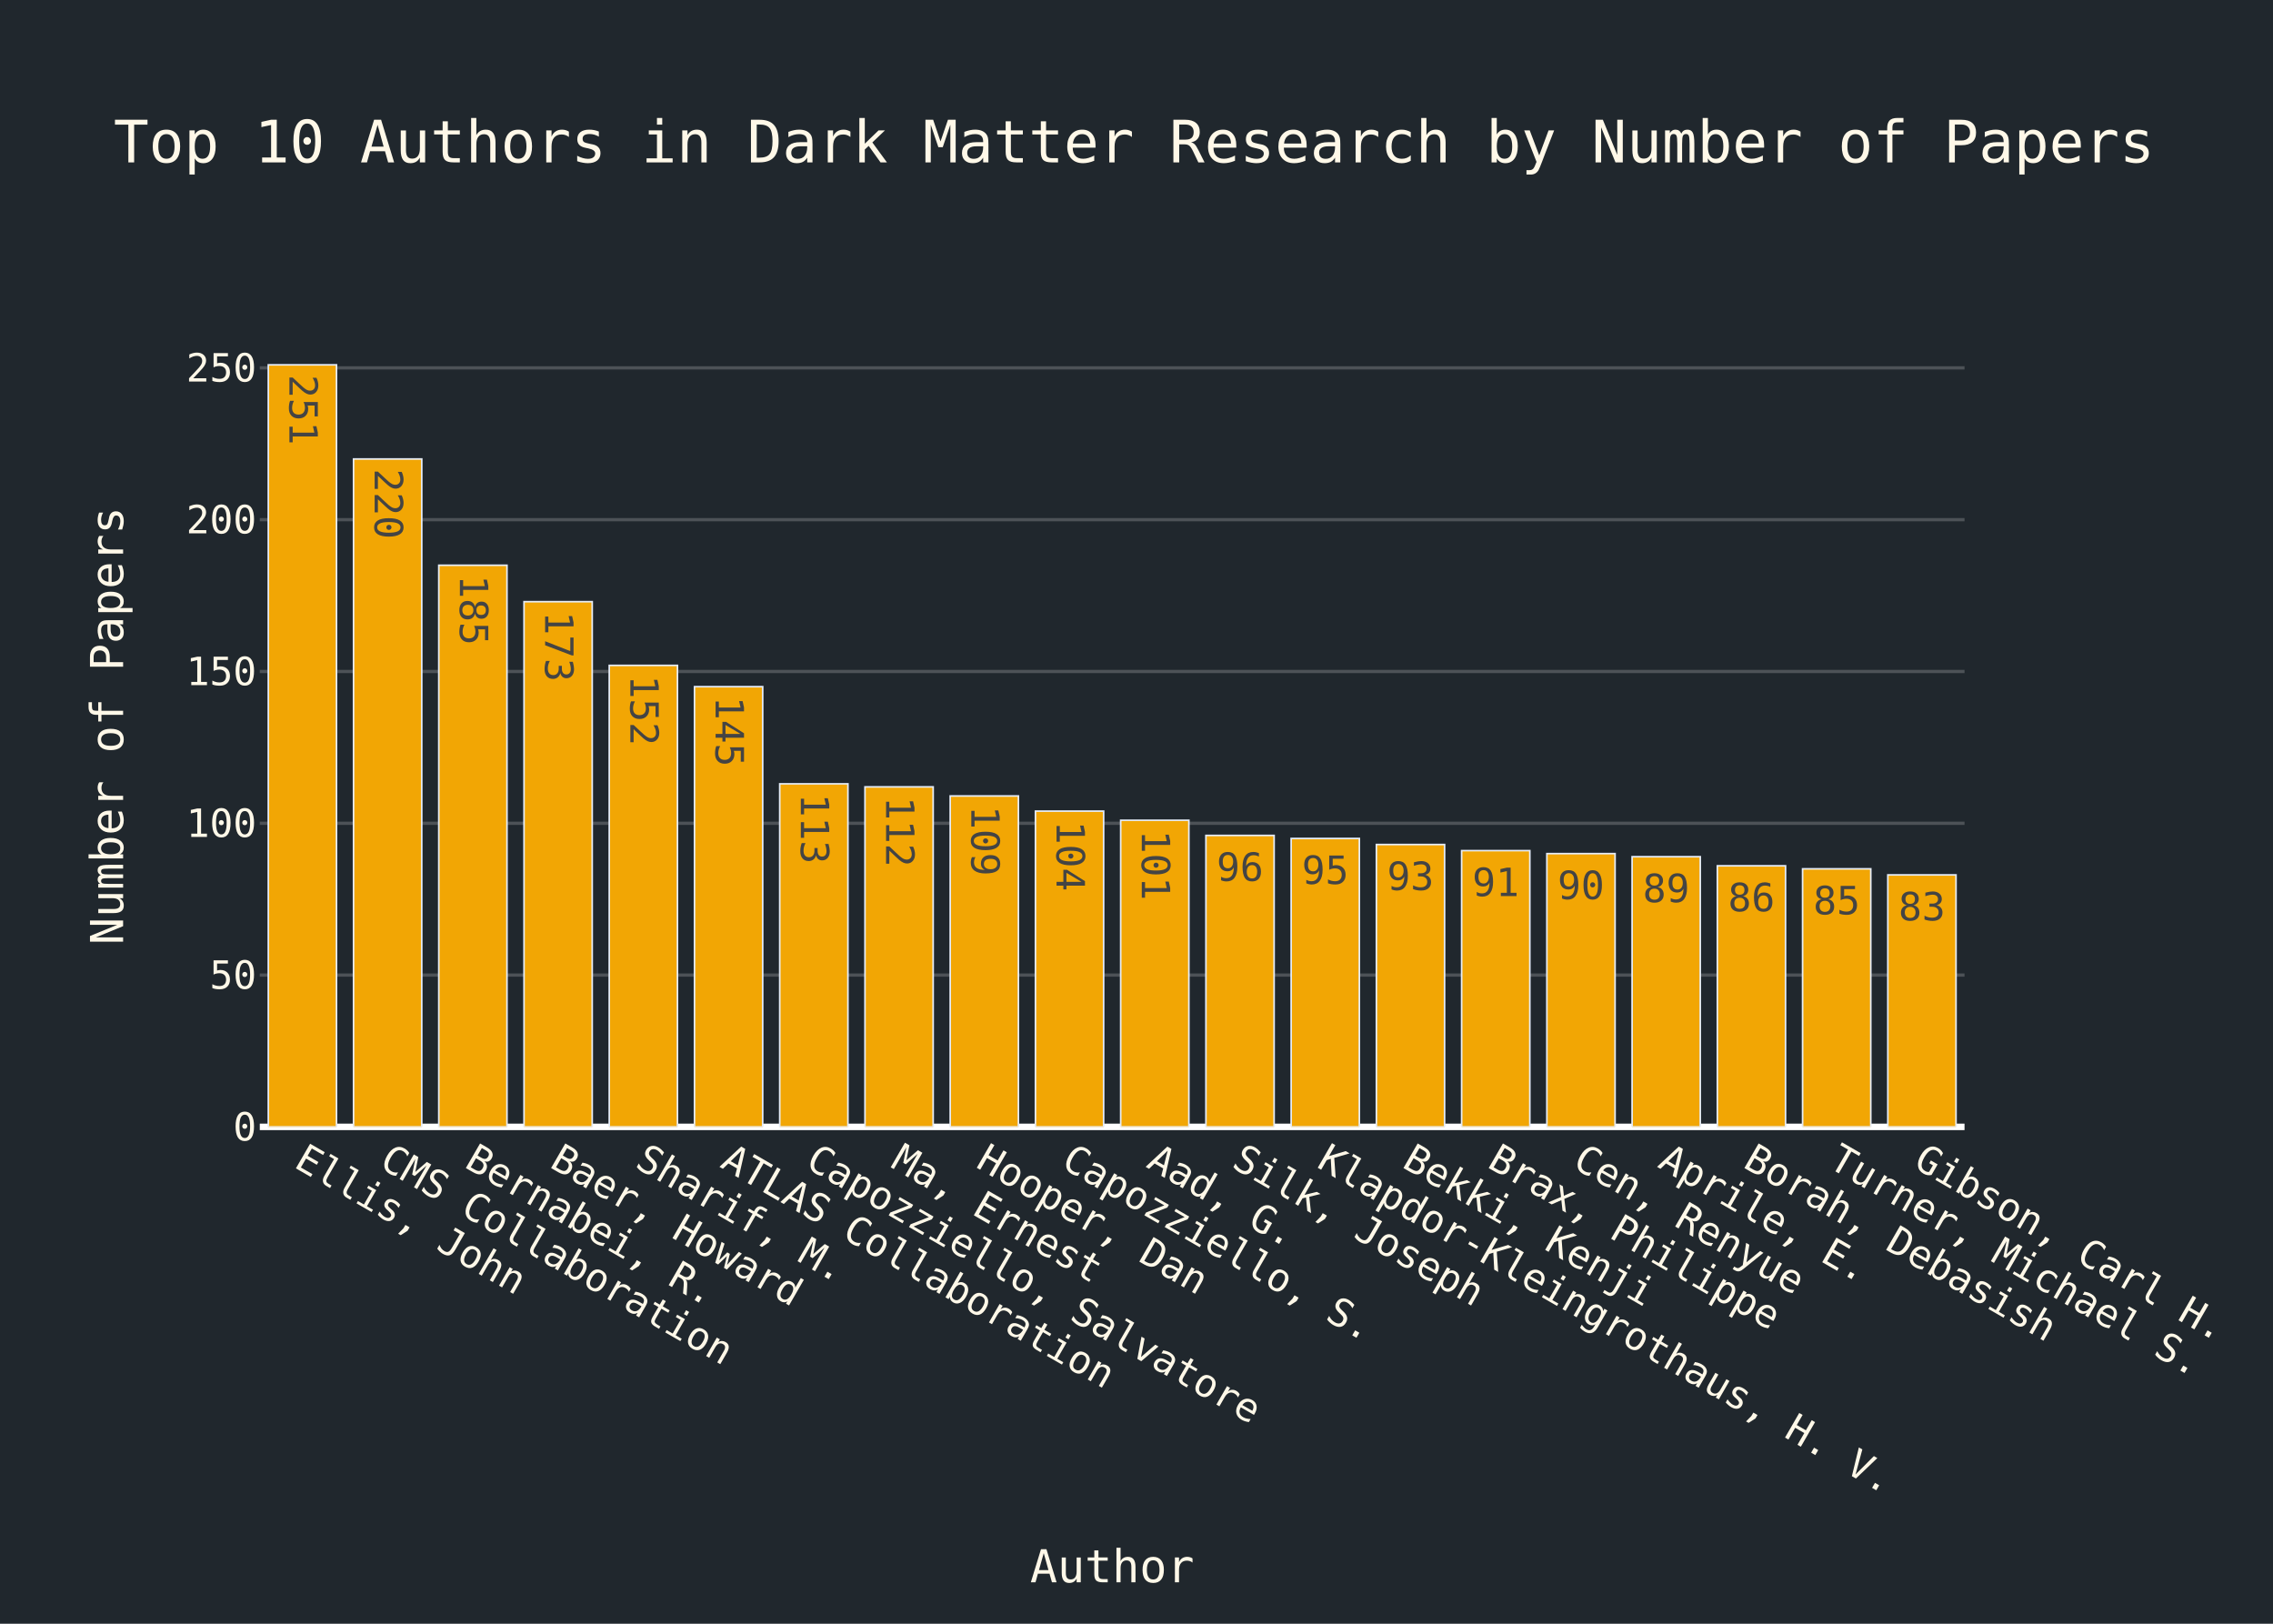
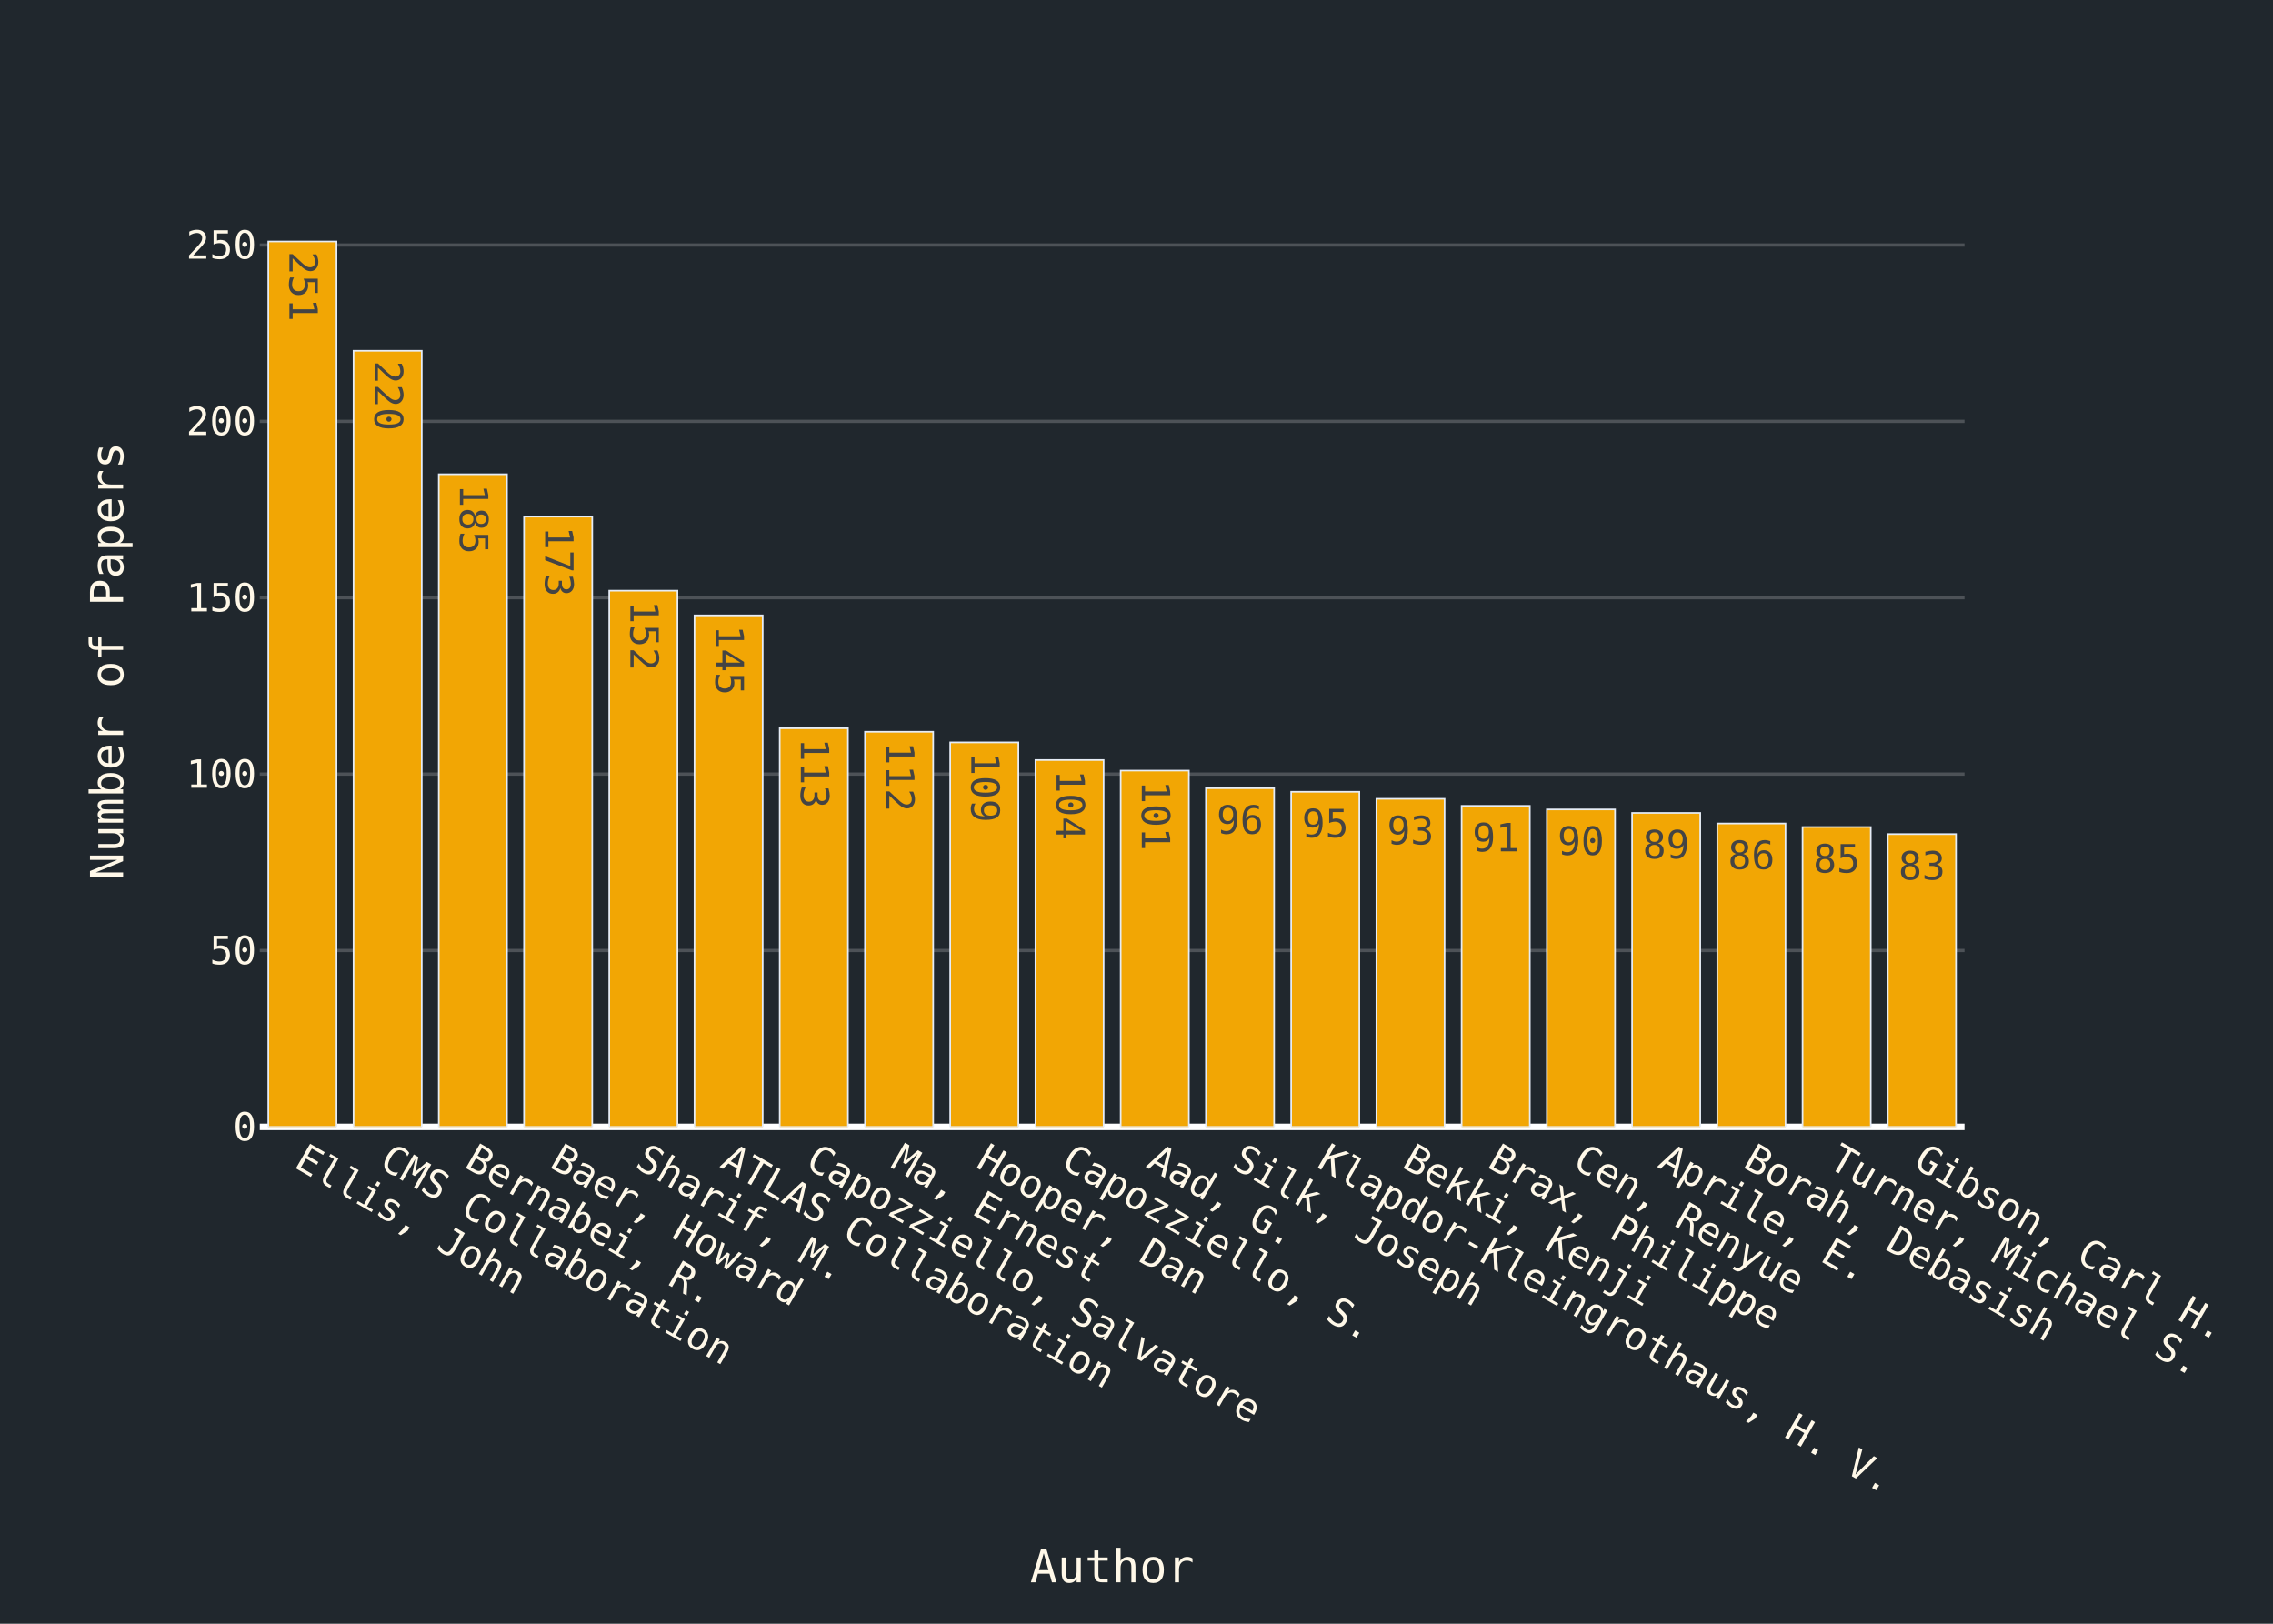
<svg xmlns="http://www.w3.org/2000/svg" class="main-svg" width="700" height="500" style="" viewBox="0 0 700 500">
  <rect x="0" y="0" width="700" height="500" style="fill: rgb(32, 39, 45); fill-opacity: 1;" />
-   <defs id="defs-9cffe9">
+   <defs id="defs-5b4659">
    <g class="clips">
-       <clipPath id="clip9cffe9xyplot" class="plotclip">
-         <rect width="525" height="247" />
-       </clipPath>
-       <clipPath class="axesclip" id="clip9cffe9x">
+       <clipPath id="clip5b4659xyplot" class="plotclip">
+         <rect width="525" height="287" />
+       </clipPath>
+       <clipPath class="axesclip" id="clip5b4659x">
        <rect x="80" y="0" width="525" height="500" />
      </clipPath>
-       <clipPath class="axesclip" id="clip9cffe9y">
-         <rect x="0" y="100" width="700" height="247" />
-       </clipPath>
-       <clipPath class="axesclip" id="clip9cffe9xy">
-         <rect x="80" y="100" width="525" height="247" />
+       <clipPath class="axesclip" id="clip5b4659y">
+         <rect x="0" y="60" width="700" height="287" />
+       </clipPath>
+       <clipPath class="axesclip" id="clip5b4659xy">
+         <rect x="80" y="60" width="525" height="287" />
      </clipPath>
    </g>
    <g class="gradients" />
    <g class="patterns" />
  </defs>
  <g class="bglayer" />
  <g class="layer-below">
    <g class="imagelayer" />
    <g class="shapelayer" />
  </g>
  <g class="cartesianlayer">
    <g class="subplot xy">
      <g class="layer-subplot">
        <g class="shapelayer" />
        <g class="imagelayer" />
      </g>
      <g class="minor-gridlayer">
        <g class="x" />
        <g class="y" />
      </g>
      <g class="gridlayer">
        <g class="x" />
        <g class="y">
-           <path class="ygrid crisp" transform="translate(0,300.26)" d="M80,0h525" style="stroke: rgb(255, 255, 255); stroke-opacity: 0.2; stroke-width: 1px;" />
-           <path class="ygrid crisp" transform="translate(0,253.51)" d="M80,0h525" style="stroke: rgb(255, 255, 255); stroke-opacity: 0.2; stroke-width: 1px;" />
-           <path class="ygrid crisp" transform="translate(0,206.77)" d="M80,0h525" style="stroke: rgb(255, 255, 255); stroke-opacity: 0.2; stroke-width: 1px;" />
-           <path class="ygrid crisp" transform="translate(0,160.03)" d="M80,0h525" style="stroke: rgb(255, 255, 255); stroke-opacity: 0.2; stroke-width: 1px;" />
-           <path class="ygrid crisp" transform="translate(0,113.28)" d="M80,0h525" style="stroke: rgb(255, 255, 255); stroke-opacity: 0.2; stroke-width: 1px;" />
+           <path class="ygrid crisp" transform="translate(0,292.69)" d="M80,0h525" style="stroke: rgb(255, 255, 255); stroke-opacity: 0.2; stroke-width: 1px;" />
+           <path class="ygrid crisp" transform="translate(0,238.37)" d="M80,0h525" style="stroke: rgb(255, 255, 255); stroke-opacity: 0.2; stroke-width: 1px;" />
+           <path class="ygrid crisp" transform="translate(0,184.06)" d="M80,0h525" style="stroke: rgb(255, 255, 255); stroke-opacity: 0.2; stroke-width: 1px;" />
+           <path class="ygrid crisp" transform="translate(0,129.75)" d="M80,0h525" style="stroke: rgb(255, 255, 255); stroke-opacity: 0.2; stroke-width: 1px;" />
+           <path class="ygrid crisp" transform="translate(0,75.44)" d="M80,0h525" style="stroke: rgb(255, 255, 255); stroke-opacity: 0.2; stroke-width: 1px;" />
        </g>
      </g>
      <g class="zerolinelayer">
        <path class="yzl zl crisp" transform="translate(0,347)" d="M80,0h525" style="stroke: rgb(255, 255, 255); stroke-opacity: 1; stroke-width: 2px;" />
      </g>
      <g class="layer-between">
        <g class="shapelayer" />
        <g class="imagelayer" />
      </g>
      <path class="xlines-below" />
      <path class="ylines-below" />
      <g class="overlines-below" />
      <g class="xaxislayer-below" />
      <g class="yaxislayer-below" />
      <g class="overaxes-below" />
      <g class="overplot">
-         <g class="xy" transform="translate(80,100)" clip-path="url(#clip9cffe9xyplot)">
+         <g class="xy" transform="translate(80,60)" clip-path="url(#clip5b4659xyplot)">
          <g class="barlayer mlayer">
            <g class="trace bars" style="opacity: 1;">
              <g class="points">
                <g class="point">
-                   <path d="M2.63,247V12.35H23.63V247Z" style="vector-effect: none; opacity: 1; stroke-width: 0.5px; fill: rgb(242, 166, 4); fill-opacity: 1; stroke: rgb(229, 236, 246); stroke-opacity: 1;" />
-                   <text class="bartext bartext-inside" text-anchor="middle" data-notex="1" x="0" y="0" style="font-family: 'DejaVu Sans Mono'; font-size: 12px; fill: rgb(68, 68, 68); fill-opacity: 1; white-space: pre;" transform="translate(13.13,30.19375)rotate(90 0 -4)">251</text>
-                 </g>
-                 <g class="point">
-                   <path d="M28.88,247V41.33H49.88V247Z" style="vector-effect: none; opacity: 1; stroke-width: 0.5px; fill: rgb(242, 166, 4); fill-opacity: 1; stroke: rgb(229, 236, 246); stroke-opacity: 1;" />
-                   <text class="bartext bartext-inside" text-anchor="middle" data-notex="1" x="0" y="0" style="font-family: 'DejaVu Sans Mono'; font-size: 12px; fill: rgb(68, 68, 68); fill-opacity: 1; white-space: pre;" transform="translate(39.38,59.17375)rotate(90 0 -4)">220</text>
-                 </g>
-                 <g class="point">
-                   <path d="M55.13,247V74.05H76.13V247Z" style="vector-effect: none; opacity: 1; stroke-width: 0.5px; fill: rgb(242, 166, 4); fill-opacity: 1; stroke: rgb(229, 236, 246); stroke-opacity: 1;" />
-                   <text class="bartext bartext-inside" text-anchor="middle" data-notex="1" x="0" y="0" style="font-family: 'DejaVu Sans Mono'; font-size: 12px; fill: rgb(68, 68, 68); fill-opacity: 1; white-space: pre;" transform="translate(65.63,91.89375)rotate(90 0 -4)">185</text>
-                 </g>
-                 <g class="point">
-                   <path d="M81.38,247V85.27H102.38V247Z" style="vector-effect: none; opacity: 1; stroke-width: 0.5px; fill: rgb(242, 166, 4); fill-opacity: 1; stroke: rgb(229, 236, 246); stroke-opacity: 1;" />
-                   <text class="bartext bartext-inside" text-anchor="middle" data-notex="1" x="0" y="0" style="font-family: 'DejaVu Sans Mono'; font-size: 12px; fill: rgb(68, 68, 68); fill-opacity: 1; white-space: pre;" transform="translate(91.88,103.1137)rotate(90 0 -4)">173</text>
-                 </g>
-                 <g class="point">
-                   <path d="M107.63,247V104.9H128.63V247Z" style="vector-effect: none; opacity: 1; stroke-width: 0.5px; fill: rgb(242, 166, 4); fill-opacity: 1; stroke: rgb(229, 236, 246); stroke-opacity: 1;" />
-                   <text class="bartext bartext-inside" text-anchor="middle" data-notex="1" x="0" y="0" style="font-family: 'DejaVu Sans Mono'; font-size: 12px; fill: rgb(68, 68, 68); fill-opacity: 1; white-space: pre;" transform="translate(118.13,122.7438)rotate(90 0 -4)">152</text>
-                 </g>
-                 <g class="point">
-                   <path d="M133.88,247V111.45H154.88V247Z" style="vector-effect: none; opacity: 1; stroke-width: 0.5px; fill: rgb(242, 166, 4); fill-opacity: 1; stroke: rgb(229, 236, 246); stroke-opacity: 1;" />
-                   <text class="bartext bartext-inside" text-anchor="middle" data-notex="1" x="0" y="0" style="font-family: 'DejaVu Sans Mono'; font-size: 12px; fill: rgb(68, 68, 68); fill-opacity: 1; white-space: pre;" transform="translate(144.38,129.2937)rotate(90 0 -4)">145</text>
-                 </g>
-                 <g class="point">
-                   <path d="M160.13,247V141.36H181.13V247Z" style="vector-effect: none; opacity: 1; stroke-width: 0.5px; fill: rgb(242, 166, 4); fill-opacity: 1; stroke: rgb(229, 236, 246); stroke-opacity: 1;" />
-                   <text class="bartext bartext-inside" text-anchor="middle" data-notex="1" x="0" y="0" style="font-family: 'DejaVu Sans Mono'; font-size: 12px; fill: rgb(68, 68, 68); fill-opacity: 1; white-space: pre;" transform="translate(170.63,159.2038)rotate(90 0 -4)">113</text>
-                 </g>
-                 <g class="point">
-                   <path d="M186.38,247V142.3H207.38V247Z" style="vector-effect: none; opacity: 1; stroke-width: 0.5px; fill: rgb(242, 166, 4); fill-opacity: 1; stroke: rgb(229, 236, 246); stroke-opacity: 1;" />
-                   <text class="bartext bartext-inside" text-anchor="middle" data-notex="1" x="0" y="0" style="font-family: 'DejaVu Sans Mono'; font-size: 12px; fill: rgb(68, 68, 68); fill-opacity: 1; white-space: pre;" transform="translate(196.88,160.1438)rotate(90 0 -4)">112</text>
-                 </g>
-                 <g class="point">
-                   <path d="M212.63,247V145.1H233.63V247Z" style="vector-effect: none; opacity: 1; stroke-width: 0.5px; fill: rgb(242, 166, 4); fill-opacity: 1; stroke: rgb(229, 236, 246); stroke-opacity: 1;" />
-                   <text class="bartext bartext-inside" text-anchor="middle" data-notex="1" x="0" y="0" style="font-family: 'DejaVu Sans Mono'; font-size: 12px; fill: rgb(68, 68, 68); fill-opacity: 1; white-space: pre;" transform="translate(223.13,162.9437)rotate(90 0 -4)">109</text>
-                 </g>
-                 <g class="point">
-                   <path d="M238.88,247V149.77H259.88V247Z" style="vector-effect: none; opacity: 1; stroke-width: 0.5px; fill: rgb(242, 166, 4); fill-opacity: 1; stroke: rgb(229, 236, 246); stroke-opacity: 1;" />
-                   <text class="bartext bartext-inside" text-anchor="middle" data-notex="1" x="0" y="0" style="font-family: 'DejaVu Sans Mono'; font-size: 12px; fill: rgb(68, 68, 68); fill-opacity: 1; white-space: pre;" transform="translate(249.38,167.6138)rotate(90 0 -4)">104</text>
-                 </g>
-                 <g class="point">
-                   <path d="M265.13,247V152.58H286.13V247Z" style="vector-effect: none; opacity: 1; stroke-width: 0.5px; fill: rgb(242, 166, 4); fill-opacity: 1; stroke: rgb(229, 236, 246); stroke-opacity: 1;" />
-                   <text class="bartext bartext-inside" text-anchor="middle" data-notex="1" x="0" y="0" style="font-family: 'DejaVu Sans Mono'; font-size: 12px; fill: rgb(68, 68, 68); fill-opacity: 1; white-space: pre;" transform="translate(275.63,170.4238)rotate(90 0 -4)">101</text>
-                 </g>
-                 <g class="point">
-                   <path d="M291.38,247V157.25H312.38V247Z" style="vector-effect: none; opacity: 1; stroke-width: 0.5px; fill: rgb(242, 166, 4); fill-opacity: 1; stroke: rgb(229, 236, 246); stroke-opacity: 1;" />
-                   <text class="bartext bartext-inside" text-anchor="middle" data-notex="1" x="0" y="0" style="font-family: 'DejaVu Sans Mono'; font-size: 12px; fill: rgb(68, 68, 68); fill-opacity: 1; white-space: pre;" transform="translate(301.88,171.25)">96</text>
-                 </g>
-                 <g class="point">
-                   <path d="M317.63,247V158.19H338.63V247Z" style="vector-effect: none; opacity: 1; stroke-width: 0.5px; fill: rgb(242, 166, 4); fill-opacity: 1; stroke: rgb(229, 236, 246); stroke-opacity: 1;" />
-                   <text class="bartext bartext-inside" text-anchor="middle" data-notex="1" x="0" y="0" style="font-family: 'DejaVu Sans Mono'; font-size: 12px; fill: rgb(68, 68, 68); fill-opacity: 1; white-space: pre;" transform="translate(328.13,172.19)">95</text>
-                 </g>
-                 <g class="point">
-                   <path d="M343.88,247V160.06H364.88V247Z" style="vector-effect: none; opacity: 1; stroke-width: 0.5px; fill: rgb(242, 166, 4); fill-opacity: 1; stroke: rgb(229, 236, 246); stroke-opacity: 1;" />
-                   <text class="bartext bartext-inside" text-anchor="middle" data-notex="1" x="0" y="0" style="font-family: 'DejaVu Sans Mono'; font-size: 12px; fill: rgb(68, 68, 68); fill-opacity: 1; white-space: pre;" transform="translate(354.38,174.06)">93</text>
-                 </g>
-                 <g class="point">
-                   <path d="M370.13,247V161.93H391.13V247Z" style="vector-effect: none; opacity: 1; stroke-width: 0.5px; fill: rgb(242, 166, 4); fill-opacity: 1; stroke: rgb(229, 236, 246); stroke-opacity: 1;" />
-                   <text class="bartext bartext-inside" text-anchor="middle" data-notex="1" x="0" y="0" style="font-family: 'DejaVu Sans Mono'; font-size: 12px; fill: rgb(68, 68, 68); fill-opacity: 1; white-space: pre;" transform="translate(380.63,175.93)">91</text>
-                 </g>
-                 <g class="point">
-                   <path d="M396.38,247V162.86H417.38V247Z" style="vector-effect: none; opacity: 1; stroke-width: 0.5px; fill: rgb(242, 166, 4); fill-opacity: 1; stroke: rgb(229, 236, 246); stroke-opacity: 1;" />
-                   <text class="bartext bartext-inside" text-anchor="middle" data-notex="1" x="0" y="0" style="font-family: 'DejaVu Sans Mono'; font-size: 12px; fill: rgb(68, 68, 68); fill-opacity: 1; white-space: pre;" transform="translate(406.88,176.86)">90</text>
-                 </g>
-                 <g class="point">
-                   <path d="M422.63,247V163.8H443.62V247Z" style="vector-effect: none; opacity: 1; stroke-width: 0.5px; fill: rgb(242, 166, 4); fill-opacity: 1; stroke: rgb(229, 236, 246); stroke-opacity: 1;" />
-                   <text class="bartext bartext-inside" text-anchor="middle" data-notex="1" x="0" y="0" style="font-family: 'DejaVu Sans Mono'; font-size: 12px; fill: rgb(68, 68, 68); fill-opacity: 1; white-space: pre;" transform="translate(433.125,177.8)">89</text>
-                 </g>
-                 <g class="point">
-                   <path d="M448.88,247V166.6H469.88V247Z" style="vector-effect: none; opacity: 1; stroke-width: 0.5px; fill: rgb(242, 166, 4); fill-opacity: 1; stroke: rgb(229, 236, 246); stroke-opacity: 1;" />
-                   <text class="bartext bartext-inside" text-anchor="middle" data-notex="1" x="0" y="0" style="font-family: 'DejaVu Sans Mono'; font-size: 12px; fill: rgb(68, 68, 68); fill-opacity: 1; white-space: pre;" transform="translate(459.38,180.6)">86</text>
-                 </g>
-                 <g class="point">
-                   <path d="M475.13,247V167.54H496.13V247Z" style="vector-effect: none; opacity: 1; stroke-width: 0.5px; fill: rgb(242, 166, 4); fill-opacity: 1; stroke: rgb(229, 236, 246); stroke-opacity: 1;" />
-                   <text class="bartext bartext-inside" text-anchor="middle" data-notex="1" x="0" y="0" style="font-family: 'DejaVu Sans Mono'; font-size: 12px; fill: rgb(68, 68, 68); fill-opacity: 1; white-space: pre;" transform="translate(485.63,181.54)">85</text>
-                 </g>
-                 <g class="point">
-                   <path d="M501.38,247V169.41H522.38V247Z" style="vector-effect: none; opacity: 1; stroke-width: 0.5px; fill: rgb(242, 166, 4); fill-opacity: 1; stroke: rgb(229, 236, 246); stroke-opacity: 1;" />
-                   <text class="bartext bartext-inside" text-anchor="middle" data-notex="1" x="0" y="0" style="font-family: 'DejaVu Sans Mono'; font-size: 12px; fill: rgb(68, 68, 68); fill-opacity: 1; white-space: pre;" transform="translate(511.88,183.41)">83</text>
+                   <path d="M2.63,287V14.35H23.63V287Z" style="vector-effect: none; opacity: 1; stroke-width: 0.5px; fill: rgb(242, 166, 4); fill-opacity: 1; stroke: rgb(229, 236, 246); stroke-opacity: 1;" />
+                   <text class="bartext bartext-inside" text-anchor="middle" data-notex="1" x="0" y="0" style="font-family: 'DejaVu Sans Mono'; font-size: 12px; fill: rgb(68, 68, 68); fill-opacity: 1; white-space: pre;" transform="translate(13.13,32.19375)rotate(90 0 -4)">251</text>
+                 </g>
+                 <g class="point">
+                   <path d="M28.88,287V48.02H49.88V287Z" style="vector-effect: none; opacity: 1; stroke-width: 0.5px; fill: rgb(242, 166, 4); fill-opacity: 1; stroke: rgb(229, 236, 246); stroke-opacity: 1;" />
+                   <text class="bartext bartext-inside" text-anchor="middle" data-notex="1" x="0" y="0" style="font-family: 'DejaVu Sans Mono'; font-size: 12px; fill: rgb(68, 68, 68); fill-opacity: 1; white-space: pre;" transform="translate(39.38,65.86375)rotate(90 0 -4)">220</text>
+                 </g>
+                 <g class="point">
+                   <path d="M55.13,287V86.04H76.13V287Z" style="vector-effect: none; opacity: 1; stroke-width: 0.5px; fill: rgb(242, 166, 4); fill-opacity: 1; stroke: rgb(229, 236, 246); stroke-opacity: 1;" />
+                   <text class="bartext bartext-inside" text-anchor="middle" data-notex="1" x="0" y="0" style="font-family: 'DejaVu Sans Mono'; font-size: 12px; fill: rgb(68, 68, 68); fill-opacity: 1; white-space: pre;" transform="translate(65.63,103.8838)rotate(90 0 -4)">185</text>
+                 </g>
+                 <g class="point">
+                   <path d="M81.38,287V99.08H102.38V287Z" style="vector-effect: none; opacity: 1; stroke-width: 0.5px; fill: rgb(242, 166, 4); fill-opacity: 1; stroke: rgb(229, 236, 246); stroke-opacity: 1;" />
+                   <text class="bartext bartext-inside" text-anchor="middle" data-notex="1" x="0" y="0" style="font-family: 'DejaVu Sans Mono'; font-size: 12px; fill: rgb(68, 68, 68); fill-opacity: 1; white-space: pre;" transform="translate(91.88,116.9237)rotate(90 0 -4)">173</text>
+                 </g>
+                 <g class="point">
+                   <path d="M107.63,287V121.89H128.63V287Z" style="vector-effect: none; opacity: 1; stroke-width: 0.5px; fill: rgb(242, 166, 4); fill-opacity: 1; stroke: rgb(229, 236, 246); stroke-opacity: 1;" />
+                   <text class="bartext bartext-inside" text-anchor="middle" data-notex="1" x="0" y="0" style="font-family: 'DejaVu Sans Mono'; font-size: 12px; fill: rgb(68, 68, 68); fill-opacity: 1; white-space: pre;" transform="translate(118.13,139.7337)rotate(90 0 -4)">152</text>
+                 </g>
+                 <g class="point">
+                   <path d="M133.88,287V129.49H154.88V287Z" style="vector-effect: none; opacity: 1; stroke-width: 0.5px; fill: rgb(242, 166, 4); fill-opacity: 1; stroke: rgb(229, 236, 246); stroke-opacity: 1;" />
+                   <text class="bartext bartext-inside" text-anchor="middle" data-notex="1" x="0" y="0" style="font-family: 'DejaVu Sans Mono'; font-size: 12px; fill: rgb(68, 68, 68); fill-opacity: 1; white-space: pre;" transform="translate(144.38,147.3338)rotate(90 0 -4)">145</text>
+                 </g>
+                 <g class="point">
+                   <path d="M160.13,287V164.25H181.13V287Z" style="vector-effect: none; opacity: 1; stroke-width: 0.5px; fill: rgb(242, 166, 4); fill-opacity: 1; stroke: rgb(229, 236, 246); stroke-opacity: 1;" />
+                   <text class="bartext bartext-inside" text-anchor="middle" data-notex="1" x="0" y="0" style="font-family: 'DejaVu Sans Mono'; font-size: 12px; fill: rgb(68, 68, 68); fill-opacity: 1; white-space: pre;" transform="translate(170.63,182.0938)rotate(90 0 -4)">113</text>
+                 </g>
+                 <g class="point">
+                   <path d="M186.38,287V165.34H207.38V287Z" style="vector-effect: none; opacity: 1; stroke-width: 0.5px; fill: rgb(242, 166, 4); fill-opacity: 1; stroke: rgb(229, 236, 246); stroke-opacity: 1;" />
+                   <text class="bartext bartext-inside" text-anchor="middle" data-notex="1" x="0" y="0" style="font-family: 'DejaVu Sans Mono'; font-size: 12px; fill: rgb(68, 68, 68); fill-opacity: 1; white-space: pre;" transform="translate(196.88,183.1838)rotate(90 0 -4)">112</text>
+                 </g>
+                 <g class="point">
+                   <path d="M212.63,287V168.6H233.63V287Z" style="vector-effect: none; opacity: 1; stroke-width: 0.5px; fill: rgb(242, 166, 4); fill-opacity: 1; stroke: rgb(229, 236, 246); stroke-opacity: 1;" />
+                   <text class="bartext bartext-inside" text-anchor="middle" data-notex="1" x="0" y="0" style="font-family: 'DejaVu Sans Mono'; font-size: 12px; fill: rgb(68, 68, 68); fill-opacity: 1; white-space: pre;" transform="translate(223.13,186.4437)rotate(90 0 -4)">109</text>
+                 </g>
+                 <g class="point">
+                   <path d="M238.88,287V174.03H259.88V287Z" style="vector-effect: none; opacity: 1; stroke-width: 0.5px; fill: rgb(242, 166, 4); fill-opacity: 1; stroke: rgb(229, 236, 246); stroke-opacity: 1;" />
+                   <text class="bartext bartext-inside" text-anchor="middle" data-notex="1" x="0" y="0" style="font-family: 'DejaVu Sans Mono'; font-size: 12px; fill: rgb(68, 68, 68); fill-opacity: 1; white-space: pre;" transform="translate(249.38,191.8738)rotate(90 0 -4)">104</text>
+                 </g>
+                 <g class="point">
+                   <path d="M265.13,287V177.29H286.13V287Z" style="vector-effect: none; opacity: 1; stroke-width: 0.5px; fill: rgb(242, 166, 4); fill-opacity: 1; stroke: rgb(229, 236, 246); stroke-opacity: 1;" />
+                   <text class="bartext bartext-inside" text-anchor="middle" data-notex="1" x="0" y="0" style="font-family: 'DejaVu Sans Mono'; font-size: 12px; fill: rgb(68, 68, 68); fill-opacity: 1; white-space: pre;" transform="translate(275.63,195.1337)rotate(90 0 -4)">101</text>
+                 </g>
+                 <g class="point">
+                   <path d="M291.38,287V182.72H312.38V287Z" style="vector-effect: none; opacity: 1; stroke-width: 0.5px; fill: rgb(242, 166, 4); fill-opacity: 1; stroke: rgb(229, 236, 246); stroke-opacity: 1;" />
+                   <text class="bartext bartext-inside" text-anchor="middle" data-notex="1" x="0" y="0" style="font-family: 'DejaVu Sans Mono'; font-size: 12px; fill: rgb(68, 68, 68); fill-opacity: 1; white-space: pre;" transform="translate(301.88,196.72)">96</text>
+                 </g>
+                 <g class="point">
+                   <path d="M317.63,287V183.81H338.63V287Z" style="vector-effect: none; opacity: 1; stroke-width: 0.5px; fill: rgb(242, 166, 4); fill-opacity: 1; stroke: rgb(229, 236, 246); stroke-opacity: 1;" />
+                   <text class="bartext bartext-inside" text-anchor="middle" data-notex="1" x="0" y="0" style="font-family: 'DejaVu Sans Mono'; font-size: 12px; fill: rgb(68, 68, 68); fill-opacity: 1; white-space: pre;" transform="translate(328.13,197.81)">95</text>
+                 </g>
+                 <g class="point">
+                   <path d="M343.88,287V185.98H364.88V287Z" style="vector-effect: none; opacity: 1; stroke-width: 0.5px; fill: rgb(242, 166, 4); fill-opacity: 1; stroke: rgb(229, 236, 246); stroke-opacity: 1;" />
+                   <text class="bartext bartext-inside" text-anchor="middle" data-notex="1" x="0" y="0" style="font-family: 'DejaVu Sans Mono'; font-size: 12px; fill: rgb(68, 68, 68); fill-opacity: 1; white-space: pre;" transform="translate(354.38,199.98)">93</text>
+                 </g>
+                 <g class="point">
+                   <path d="M370.13,287V188.15H391.13V287Z" style="vector-effect: none; opacity: 1; stroke-width: 0.5px; fill: rgb(242, 166, 4); fill-opacity: 1; stroke: rgb(229, 236, 246); stroke-opacity: 1;" />
+                   <text class="bartext bartext-inside" text-anchor="middle" data-notex="1" x="0" y="0" style="font-family: 'DejaVu Sans Mono'; font-size: 12px; fill: rgb(68, 68, 68); fill-opacity: 1; white-space: pre;" transform="translate(380.63,202.15)">91</text>
+                 </g>
+                 <g class="point">
+                   <path d="M396.38,287V189.24H417.38V287Z" style="vector-effect: none; opacity: 1; stroke-width: 0.5px; fill: rgb(242, 166, 4); fill-opacity: 1; stroke: rgb(229, 236, 246); stroke-opacity: 1;" />
+                   <text class="bartext bartext-inside" text-anchor="middle" data-notex="1" x="0" y="0" style="font-family: 'DejaVu Sans Mono'; font-size: 12px; fill: rgb(68, 68, 68); fill-opacity: 1; white-space: pre;" transform="translate(406.88,203.24)">90</text>
+                 </g>
+                 <g class="point">
+                   <path d="M422.63,287V190.32H443.62V287Z" style="vector-effect: none; opacity: 1; stroke-width: 0.5px; fill: rgb(242, 166, 4); fill-opacity: 1; stroke: rgb(229, 236, 246); stroke-opacity: 1;" />
+                   <text class="bartext bartext-inside" text-anchor="middle" data-notex="1" x="0" y="0" style="font-family: 'DejaVu Sans Mono'; font-size: 12px; fill: rgb(68, 68, 68); fill-opacity: 1; white-space: pre;" transform="translate(433.125,204.32)">89</text>
+                 </g>
+                 <g class="point">
+                   <path d="M448.88,287V193.58H469.88V287Z" style="vector-effect: none; opacity: 1; stroke-width: 0.5px; fill: rgb(242, 166, 4); fill-opacity: 1; stroke: rgb(229, 236, 246); stroke-opacity: 1;" />
+                   <text class="bartext bartext-inside" text-anchor="middle" data-notex="1" x="0" y="0" style="font-family: 'DejaVu Sans Mono'; font-size: 12px; fill: rgb(68, 68, 68); fill-opacity: 1; white-space: pre;" transform="translate(459.38,207.58)">86</text>
+                 </g>
+                 <g class="point">
+                   <path d="M475.13,287V194.67H496.13V287Z" style="vector-effect: none; opacity: 1; stroke-width: 0.5px; fill: rgb(242, 166, 4); fill-opacity: 1; stroke: rgb(229, 236, 246); stroke-opacity: 1;" />
+                   <text class="bartext bartext-inside" text-anchor="middle" data-notex="1" x="0" y="0" style="font-family: 'DejaVu Sans Mono'; font-size: 12px; fill: rgb(68, 68, 68); fill-opacity: 1; white-space: pre;" transform="translate(485.63,208.67)">85</text>
+                 </g>
+                 <g class="point">
+                   <path d="M501.38,287V196.84H522.38V287Z" style="vector-effect: none; opacity: 1; stroke-width: 0.5px; fill: rgb(242, 166, 4); fill-opacity: 1; stroke: rgb(229, 236, 246); stroke-opacity: 1;" />
+                   <text class="bartext bartext-inside" text-anchor="middle" data-notex="1" x="0" y="0" style="font-family: 'DejaVu Sans Mono'; font-size: 12px; fill: rgb(68, 68, 68); fill-opacity: 1; white-space: pre;" transform="translate(511.88,210.84)">83</text>
                </g>
              </g>
            </g>
          </g>
        </g>
      </g>
      <path class="xlines-above crisp" d="M0,0" style="fill: none;" />
      <path class="ylines-above crisp" d="M0,0" style="fill: none;" />
      <g class="overlines-above" />
      <g class="xaxislayer-above">
        <g class="xtick">
          <text text-anchor="start" x="0" y="360" transform="translate(93.13,0) rotate(30,0,354)" style="font-family: 'DejaVu Sans Mono'; font-size: 12px; fill: rgb(255, 248, 232); fill-opacity: 1; white-space: pre; opacity: 1;">Ellis, John</text>
        </g>
        <g class="xtick">
          <text text-anchor="start" x="0" y="360" transform="translate(119.38,0) rotate(30,0,354)" style="font-family: 'DejaVu Sans Mono'; font-size: 12px; fill: rgb(255, 248, 232); fill-opacity: 1; white-space: pre; opacity: 1;">CMS Collaboration</text>
        </g>
        <g class="xtick">
          <text text-anchor="start" x="0" y="360" transform="translate(145.63,0) rotate(30,0,354)" style="font-family: 'DejaVu Sans Mono'; font-size: 12px; fill: rgb(255, 248, 232); fill-opacity: 1; white-space: pre; opacity: 1;">Bernabei, R.</text>
        </g>
        <g class="xtick">
          <text text-anchor="start" x="0" y="360" transform="translate(171.88,0) rotate(30,0,354)" style="font-family: 'DejaVu Sans Mono'; font-size: 12px; fill: rgb(255, 248, 232); fill-opacity: 1; white-space: pre; opacity: 1;">Baer, Howard</text>
        </g>
        <g class="xtick">
          <text text-anchor="start" x="0" y="360" transform="translate(198.13,0) rotate(30,0,354)" style="font-family: 'DejaVu Sans Mono'; font-size: 12px; fill: rgb(255, 248, 232); fill-opacity: 1; white-space: pre; opacity: 1;">Sharif, M.</text>
        </g>
        <g class="xtick">
          <text text-anchor="start" x="0" y="360" transform="translate(224.38,0) rotate(30,0,354)" style="font-family: 'DejaVu Sans Mono'; font-size: 12px; fill: rgb(255, 248, 232); fill-opacity: 1; white-space: pre; opacity: 1;">ATLAS Collaboration</text>
        </g>
        <g class="xtick">
          <text text-anchor="start" x="0" y="360" transform="translate(250.63,0) rotate(30,0,354)" style="font-family: 'DejaVu Sans Mono'; font-size: 12px; fill: rgb(255, 248, 232); fill-opacity: 1; white-space: pre; opacity: 1;">Capozziello, Salvatore</text>
        </g>
        <g class="xtick">
          <text text-anchor="start" x="0" y="360" transform="translate(276.88,0) rotate(30,0,354)" style="font-family: 'DejaVu Sans Mono'; font-size: 12px; fill: rgb(255, 248, 232); fill-opacity: 1; white-space: pre; opacity: 1;">Ma, Ernest</text>
        </g>
        <g class="xtick">
          <text text-anchor="start" x="0" y="360" transform="translate(303.13,0) rotate(30,0,354)" style="font-family: 'DejaVu Sans Mono'; font-size: 12px; fill: rgb(255, 248, 232); fill-opacity: 1; white-space: pre; opacity: 1;">Hooper, Dan</text>
        </g>
        <g class="xtick">
          <text text-anchor="start" x="0" y="360" transform="translate(329.38,0) rotate(30,0,354)" style="font-family: 'DejaVu Sans Mono'; font-size: 12px; fill: rgb(255, 248, 232); fill-opacity: 1; white-space: pre; opacity: 1;">Capozziello, S.</text>
        </g>
        <g class="xtick">
          <text text-anchor="start" x="0" y="360" transform="translate(355.63,0) rotate(30,0,354)" style="font-family: 'DejaVu Sans Mono'; font-size: 12px; fill: rgb(255, 248, 232); fill-opacity: 1; white-space: pre; opacity: 1;">Aad, G.</text>
        </g>
        <g class="xtick">
          <text text-anchor="start" x="0" y="360" transform="translate(381.88,0) rotate(30,0,354)" style="font-family: 'DejaVu Sans Mono'; font-size: 12px; fill: rgb(255, 248, 232); fill-opacity: 1; white-space: pre; opacity: 1;">Silk, Joseph</text>
        </g>
        <g class="xtick">
          <text text-anchor="start" x="0" y="360" transform="translate(408.13,0) rotate(30,0,354)" style="font-family: 'DejaVu Sans Mono'; font-size: 12px; fill: rgb(255, 248, 232); fill-opacity: 1; white-space: pre; opacity: 1;">Klapdor-Kleingrothaus, H. V.</text>
        </g>
        <g class="xtick">
          <text text-anchor="start" x="0" y="360" transform="translate(434.38,0) rotate(30,0,354)" style="font-family: 'DejaVu Sans Mono'; font-size: 12px; fill: rgb(255, 248, 232); fill-opacity: 1; white-space: pre; opacity: 1;">Bekki, Kenji</text>
        </g>
        <g class="xtick">
          <text text-anchor="start" x="0" y="360" transform="translate(460.63,0) rotate(30,0,354)" style="font-family: 'DejaVu Sans Mono'; font-size: 12px; fill: rgb(255, 248, 232); fill-opacity: 1; white-space: pre; opacity: 1;">Brax, Philippe</text>
        </g>
        <g class="xtick">
          <text text-anchor="start" x="0" y="360" transform="translate(486.88,0) rotate(30,0,354)" style="font-family: 'DejaVu Sans Mono'; font-size: 12px; fill: rgb(255, 248, 232); fill-opacity: 1; white-space: pre; opacity: 1;">Cen, Renyue</text>
        </g>
        <g class="xtick">
          <text text-anchor="start" x="0" y="360" transform="translate(513.13,0) rotate(30,0,354)" style="font-family: 'DejaVu Sans Mono'; font-size: 12px; fill: rgb(255, 248, 232); fill-opacity: 1; white-space: pre; opacity: 1;">Aprile, E.</text>
        </g>
        <g class="xtick">
          <text text-anchor="start" x="0" y="360" transform="translate(539.38,0) rotate(30,0,354)" style="font-family: 'DejaVu Sans Mono'; font-size: 12px; fill: rgb(255, 248, 232); fill-opacity: 1; white-space: pre; opacity: 1;">Borah, Debasish</text>
        </g>
        <g class="xtick">
          <text text-anchor="start" x="0" y="360" transform="translate(565.63,0) rotate(30,0,354)" style="font-family: 'DejaVu Sans Mono'; font-size: 12px; fill: rgb(255, 248, 232); fill-opacity: 1; white-space: pre; opacity: 1;">Turner, Michael S.</text>
        </g>
        <g class="xtick">
          <text text-anchor="start" x="0" y="360" transform="translate(591.88,0) rotate(30,0,354)" style="font-family: 'DejaVu Sans Mono'; font-size: 12px; fill: rgb(255, 248, 232); fill-opacity: 1; white-space: pre; opacity: 1;">Gibson, Carl H.</text>
        </g>
      </g>
      <g class="yaxislayer-above">
        <g class="ytick">
          <text text-anchor="end" x="79" y="4.2" transform="translate(0,347)" style="font-family: 'DejaVu Sans Mono'; font-size: 12px; fill: rgb(255, 248, 232); fill-opacity: 1; white-space: pre; opacity: 1;">0</text>
        </g>
        <g class="ytick">
-           <text text-anchor="end" x="79" y="4.2" style="font-family: 'DejaVu Sans Mono'; font-size: 12px; fill: rgb(255, 248, 232); fill-opacity: 1; white-space: pre; opacity: 1;" transform="translate(0,300.26)">50</text>
-         </g>
-         <g class="ytick">
-           <text text-anchor="end" x="79" y="4.2" style="font-family: 'DejaVu Sans Mono'; font-size: 12px; fill: rgb(255, 248, 232); fill-opacity: 1; white-space: pre; opacity: 1;" transform="translate(0,253.51)">100</text>
-         </g>
-         <g class="ytick">
-           <text text-anchor="end" x="79" y="4.2" style="font-family: 'DejaVu Sans Mono'; font-size: 12px; fill: rgb(255, 248, 232); fill-opacity: 1; white-space: pre; opacity: 1;" transform="translate(0,206.77)">150</text>
-         </g>
-         <g class="ytick">
-           <text text-anchor="end" x="79" y="4.2" style="font-family: 'DejaVu Sans Mono'; font-size: 12px; fill: rgb(255, 248, 232); fill-opacity: 1; white-space: pre; opacity: 1;" transform="translate(0,160.03)">200</text>
-         </g>
-         <g class="ytick">
-           <text text-anchor="end" x="79" y="4.2" style="font-family: 'DejaVu Sans Mono'; font-size: 12px; fill: rgb(255, 248, 232); fill-opacity: 1; white-space: pre; opacity: 1;" transform="translate(0,113.28)">250</text>
+           <text text-anchor="end" x="79" y="4.2" style="font-family: 'DejaVu Sans Mono'; font-size: 12px; fill: rgb(255, 248, 232); fill-opacity: 1; white-space: pre; opacity: 1;" transform="translate(0,292.69)">50</text>
+         </g>
+         <g class="ytick">
+           <text text-anchor="end" x="79" y="4.2" style="font-family: 'DejaVu Sans Mono'; font-size: 12px; fill: rgb(255, 248, 232); fill-opacity: 1; white-space: pre; opacity: 1;" transform="translate(0,238.37)">100</text>
+         </g>
+         <g class="ytick">
+           <text text-anchor="end" x="79" y="4.2" style="font-family: 'DejaVu Sans Mono'; font-size: 12px; fill: rgb(255, 248, 232); fill-opacity: 1; white-space: pre; opacity: 1;" transform="translate(0,184.06)">150</text>
+         </g>
+         <g class="ytick">
+           <text text-anchor="end" x="79" y="4.2" style="font-family: 'DejaVu Sans Mono'; font-size: 12px; fill: rgb(255, 248, 232); fill-opacity: 1; white-space: pre; opacity: 1;" transform="translate(0,129.75)">200</text>
+         </g>
+         <g class="ytick">
+           <text text-anchor="end" x="79" y="4.2" style="font-family: 'DejaVu Sans Mono'; font-size: 12px; fill: rgb(255, 248, 232); fill-opacity: 1; white-space: pre; opacity: 1;" transform="translate(0,75.44)">250</text>
        </g>
      </g>
      <g class="overaxes-above" />
    </g>
  </g>
  <g class="polarlayer" />
  <g class="smithlayer" />
  <g class="ternarylayer" />
  <g class="geolayer" />
  <g class="funnelarealayer" />
  <g class="pielayer" />
  <g class="iciclelayer" />
  <g class="treemaplayer" />
  <g class="sunburstlayer" />
  <g class="glimages" />
-   <defs id="topdefs-9cffe9">
+   <defs id="topdefs-5b4659">
    <g class="clips" />
  </defs>
  <g class="layer-above">
    <g class="imagelayer" />
    <g class="shapelayer" />
  </g>
  <g class="infolayer">
-     <g class="g-gtitle">
-       <text class="gtitle" x="35" y="50" text-anchor="start" dy="0em" style="opacity: 1; font-family: 'DejaVu Sans Mono'; font-size: 18px; fill: rgb(255, 248, 232); fill-opacity: 1; white-space: pre;">Top 10 Authors in Dark Matter Research by Number of Papers</text>
-     </g>
+     <g class="g-gtitle" />
    <g class="g-xtitle">
      <text class="xtitle" x="342.5" y="487.242" text-anchor="middle" style="opacity: 1; font-family: 'DejaVu Sans Mono'; font-size: 14px; fill: rgb(255, 248, 232); fill-opacity: 1; white-space: pre;">Author</text>
    </g>
    <g class="g-ytitle">
-       <text class="ytitle" transform="rotate(-90,37.9125,223.5)" x="37.913" y="223.5" text-anchor="middle" style="opacity: 1; font-family: 'DejaVu Sans Mono'; font-size: 14px; fill: rgb(255, 248, 232); fill-opacity: 1; white-space: pre;">Number of Papers</text>
+       <text class="ytitle" transform="rotate(-90,37.9125,203.5)" x="37.913" y="203.5" text-anchor="middle" style="opacity: 1; font-family: 'DejaVu Sans Mono'; font-size: 14px; fill: rgb(255, 248, 232); fill-opacity: 1; white-space: pre;">Number of Papers</text>
    </g>
  </g>
</svg>
